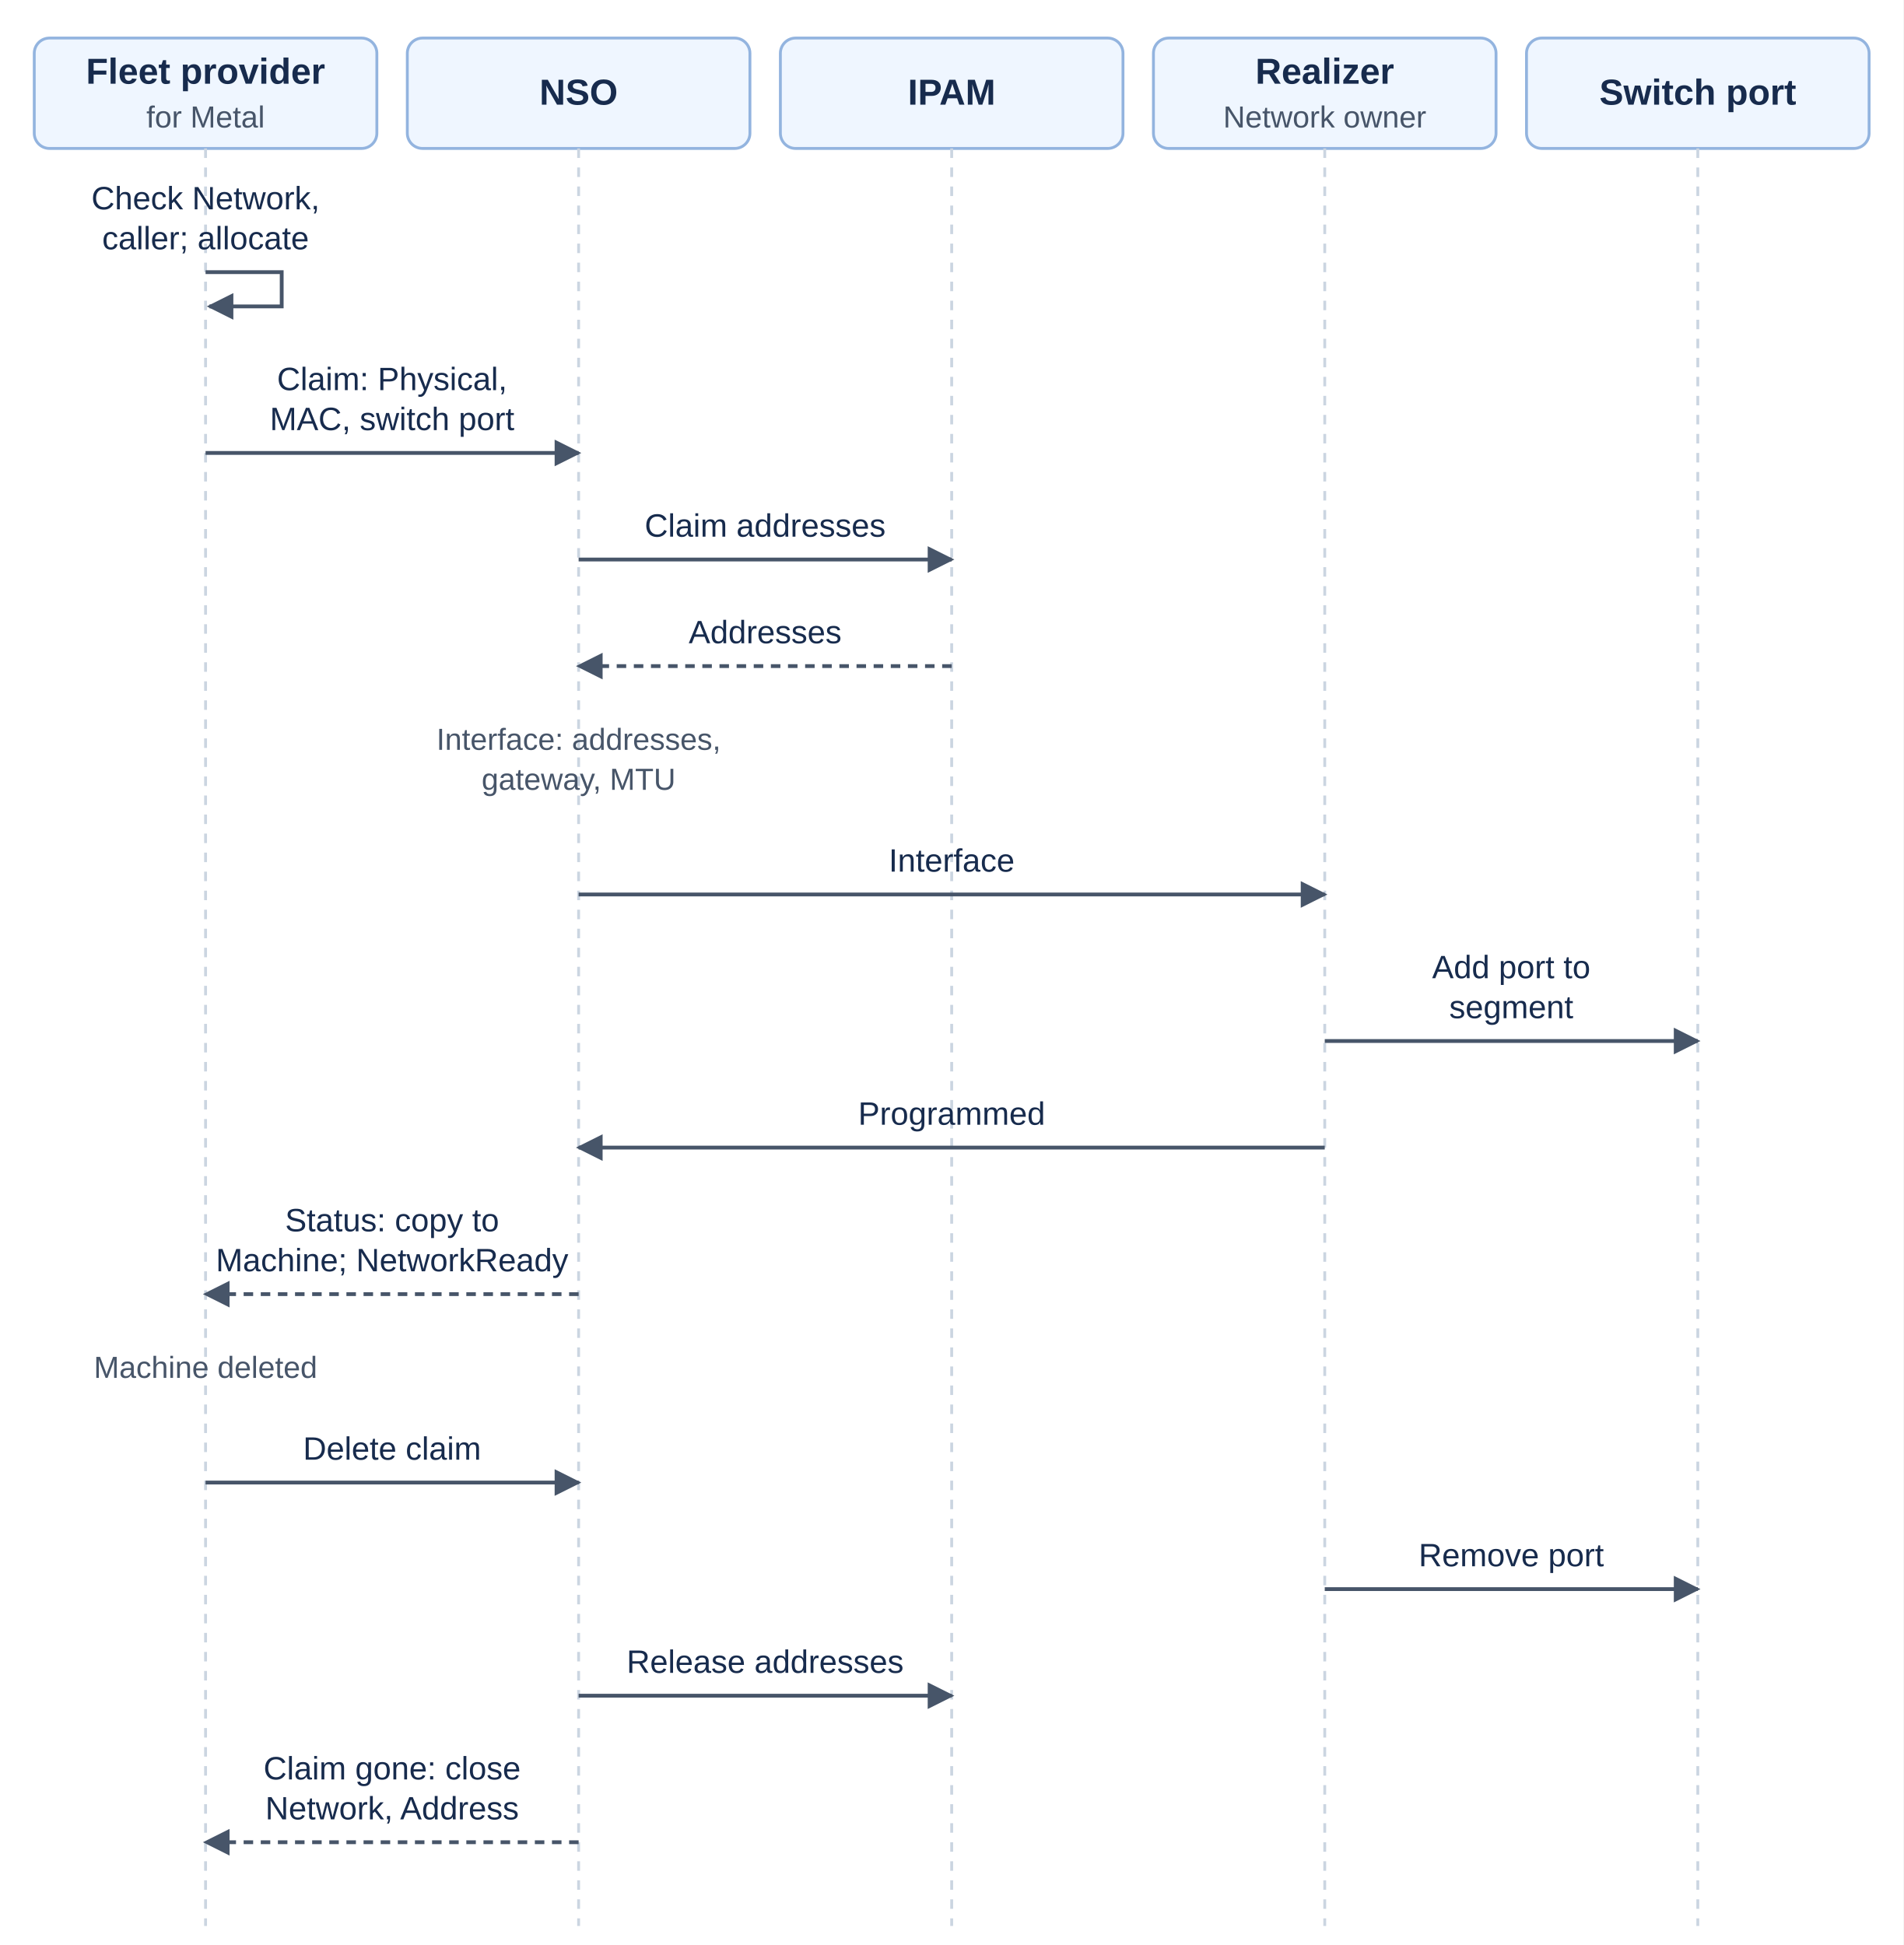
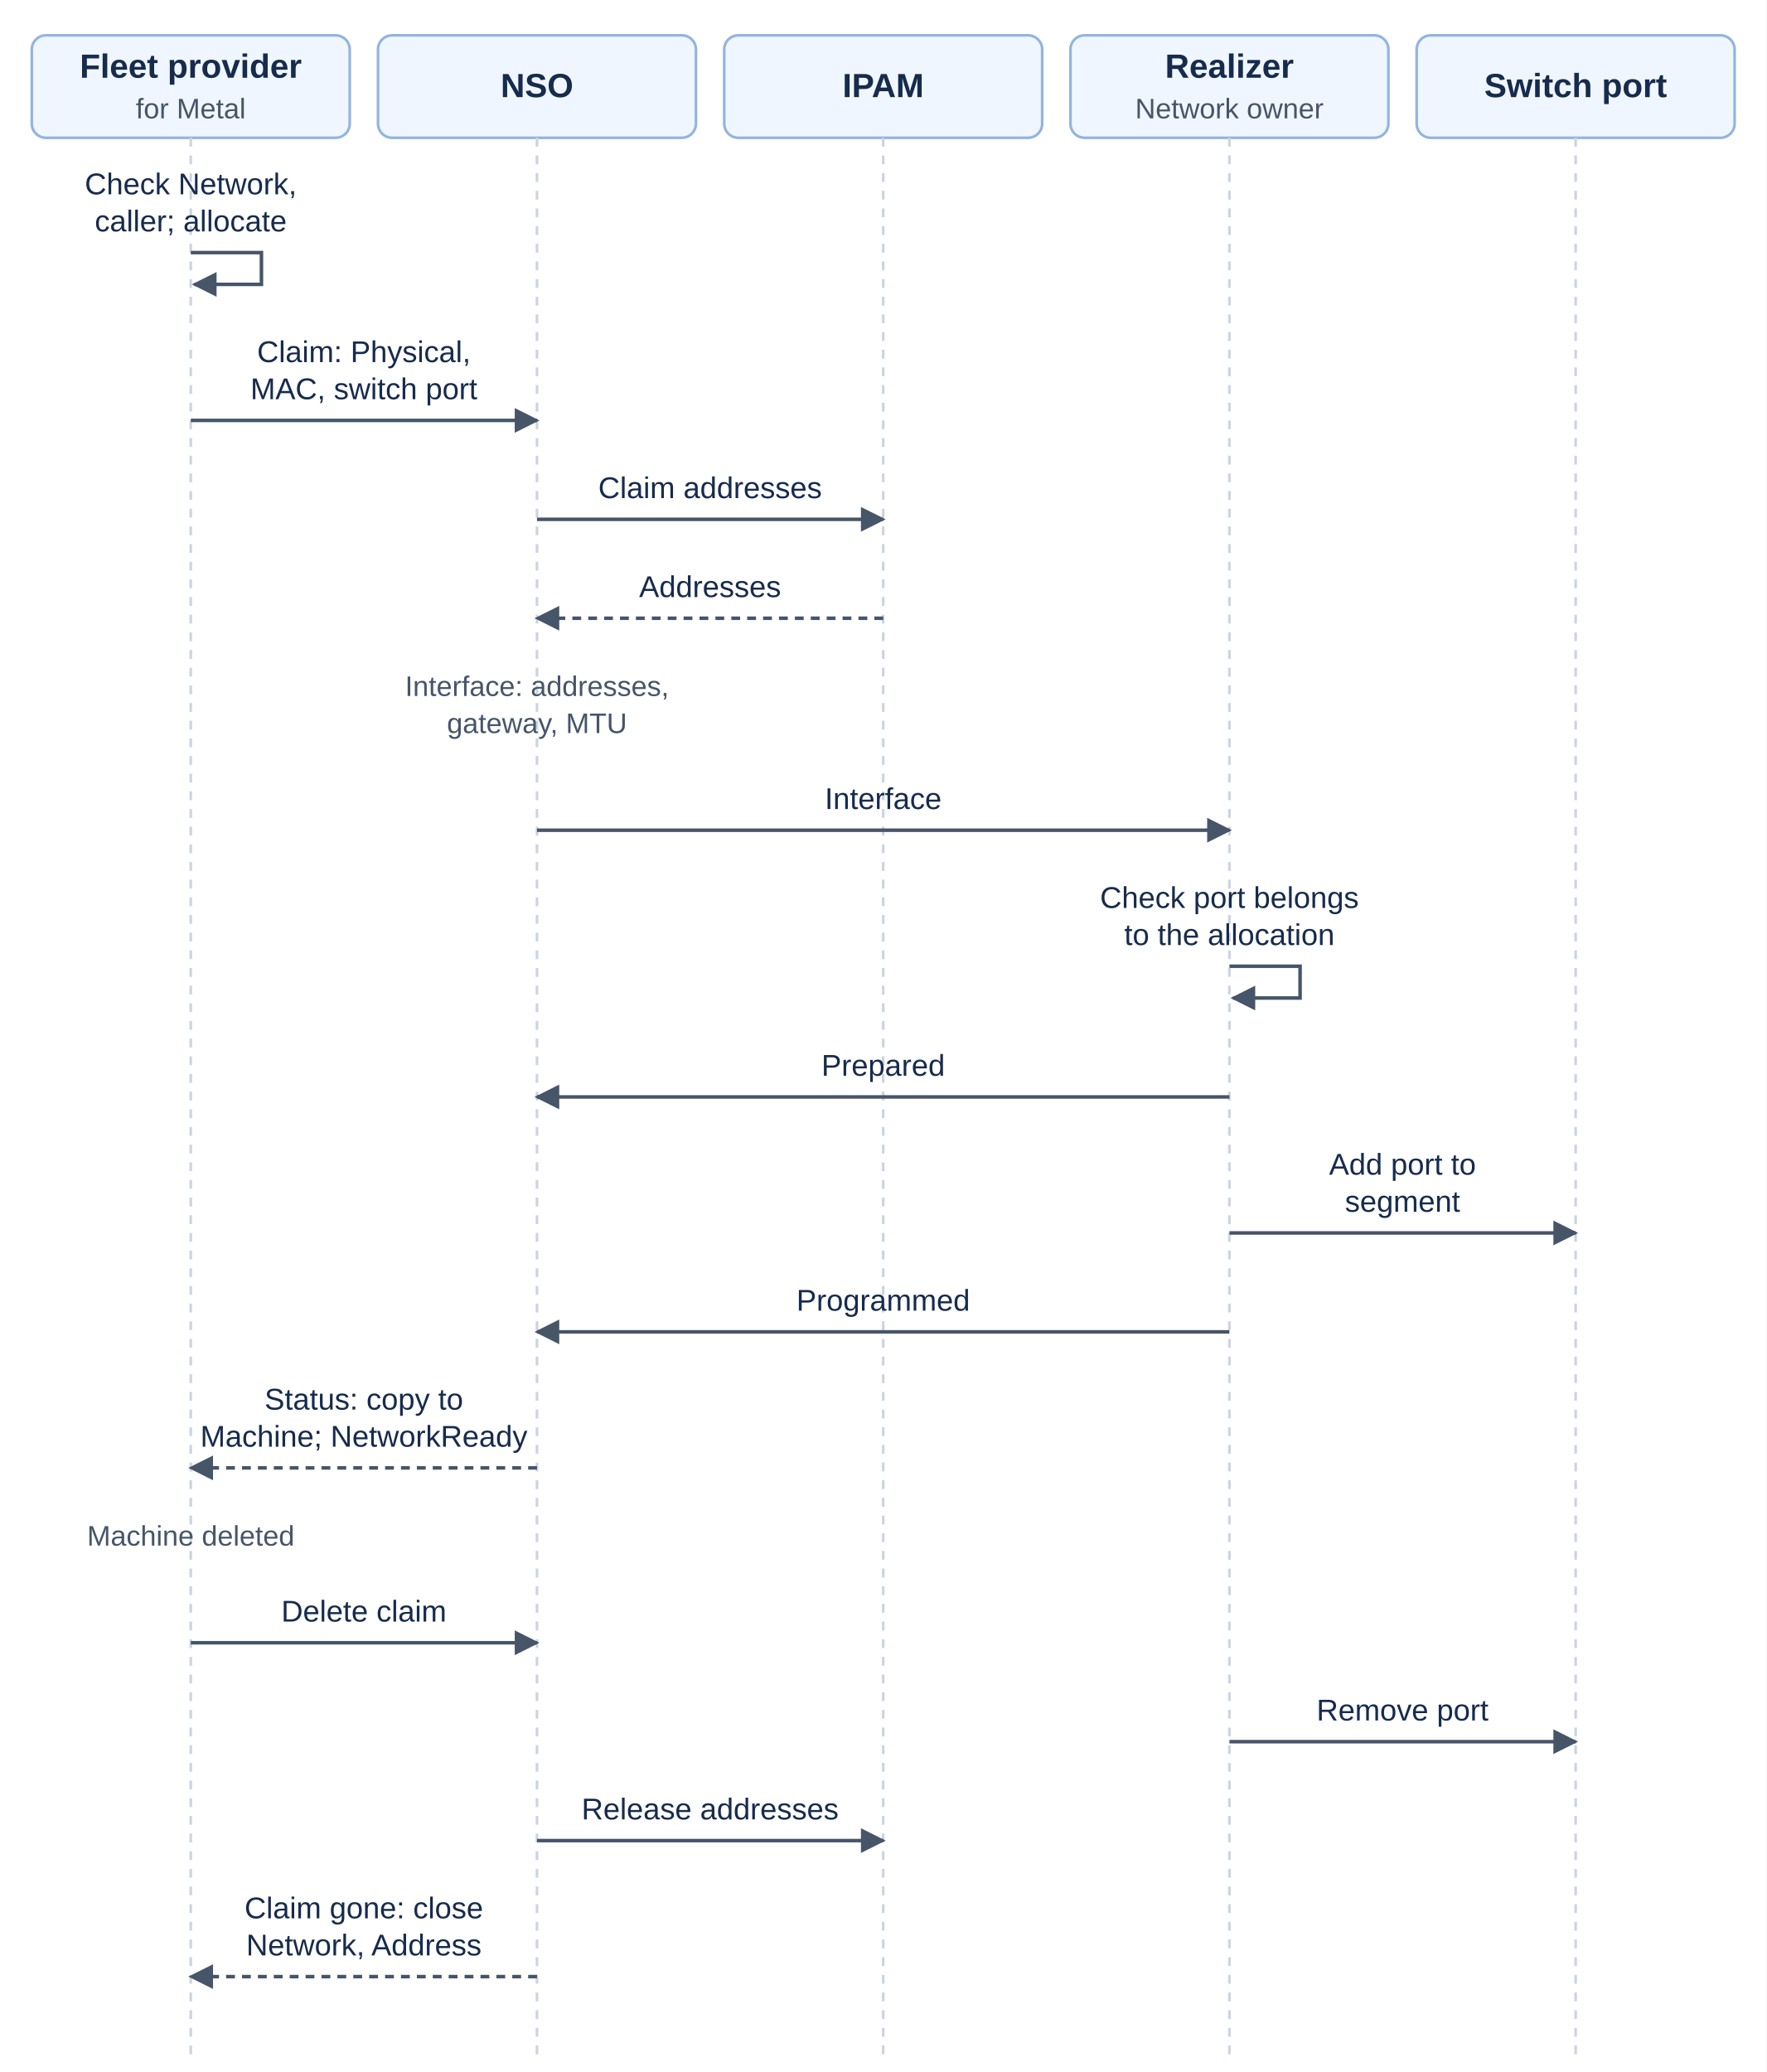
- <svg xmlns="http://www.w3.org/2000/svg" width="1000" height="1022" viewBox="0 0 1000 1022" role="img" aria-labelledby="title description">
+ <svg xmlns="http://www.w3.org/2000/svg" width="1000" height="1173" viewBox="0 0 1000 1173" role="img" aria-labelledby="title description">
  <defs>
    <marker id="arrow" viewBox="0 0 10 10" refX="9" refY="5" markerWidth="7" markerHeight="7" orient="auto-start-reverse">
      <path d="M 0 0 L 10 5 L 0 10 z" fill="#475569" />
    </marker>
  </defs>
  <style>text { font-family: Arial, Helvetica, sans-serif; fill: #172b4d; } .heading { font-size: 19px; font-weight: 700; } .label { font-size: 17px; } .detail { font-size: 16px; fill: #475569; } .line { fill: none; stroke: #475569; stroke-width: 2; marker-end: url(#arrow); }</style>
-   <rect width="1000" height="1022" fill="white" />
+   <rect width="1000" height="1173" fill="white" />
  <rect x="18" y="20" width="180" height="58" rx="8" fill="#eff6ff" stroke="#93b4df" stroke-width="1.5" />
  <text x="108" y="44" class="heading" text-anchor="middle">Fleet provider</text>
  <text x="108" y="67" class="detail" text-anchor="middle">for Metal</text>
-   <path d="M 108 78 L 108 1012" stroke="#cbd5e1" stroke-width="1.5" stroke-dasharray="5 5" />
+   <path d="M 108 78 L 108 1163" stroke="#cbd5e1" stroke-width="1.5" stroke-dasharray="5 5" />
  <rect x="214" y="20" width="180" height="58" rx="8" fill="#eff6ff" stroke="#93b4df" stroke-width="1.5" />
  <text x="304" y="55" class="heading" text-anchor="middle">NSO</text>
-   <path d="M 304 78 L 304 1012" stroke="#cbd5e1" stroke-width="1.5" stroke-dasharray="5 5" />
+   <path d="M 304 78 L 304 1163" stroke="#cbd5e1" stroke-width="1.5" stroke-dasharray="5 5" />
  <rect x="410" y="20" width="180" height="58" rx="8" fill="#eff6ff" stroke="#93b4df" stroke-width="1.5" />
  <text x="500" y="55" class="heading" text-anchor="middle">IPAM</text>
-   <path d="M 500 78 L 500 1012" stroke="#cbd5e1" stroke-width="1.5" stroke-dasharray="5 5" />
+   <path d="M 500 78 L 500 1163" stroke="#cbd5e1" stroke-width="1.5" stroke-dasharray="5 5" />
  <rect x="606" y="20" width="180" height="58" rx="8" fill="#eff6ff" stroke="#93b4df" stroke-width="1.5" />
  <text x="696" y="44" class="heading" text-anchor="middle">Realizer</text>
  <text x="696" y="67" class="detail" text-anchor="middle">Network owner</text>
-   <path d="M 696 78 L 696 1012" stroke="#cbd5e1" stroke-width="1.5" stroke-dasharray="5 5" />
+   <path d="M 696 78 L 696 1163" stroke="#cbd5e1" stroke-width="1.5" stroke-dasharray="5 5" />
  <rect x="802" y="20" width="180" height="58" rx="8" fill="#eff6ff" stroke="#93b4df" stroke-width="1.5" />
  <text x="892" y="55" class="heading" text-anchor="middle">Switch port</text>
-   <path d="M 892 78 L 892 1012" stroke="#cbd5e1" stroke-width="1.5" stroke-dasharray="5 5" />
+   <path d="M 892 78 L 892 1163" stroke="#cbd5e1" stroke-width="1.5" stroke-dasharray="5 5" />
  <text x="108" y="110" class="label" text-anchor="middle">Check Network,</text>
  <text x="108" y="131" class="label" text-anchor="middle">caller; allocate</text>
  <path d="M 108 143 l 40 0 l 0 18 l -38 0" class="line" />
  <text x="206" y="205" class="label" text-anchor="middle">Claim: Physical,</text>
  <text x="206" y="226" class="label" text-anchor="middle">MAC, switch port</text>
  <path d="M 108 238 L 304 238" class="line" />
  <text x="402" y="282" class="label" text-anchor="middle">Claim addresses</text>
  <path d="M 304 294 L 500 294" class="line" />
  <text x="402" y="338" class="label" text-anchor="middle">Addresses</text>
  <path d="M 500 350 L 304 350" class="line" stroke-dasharray="5 4" />
  <text x="304" y="394" class="detail" text-anchor="middle">Interface: addresses,</text>
  <text x="304" y="415" class="detail" text-anchor="middle">gateway, MTU</text>
  <text x="500" y="458" class="label" text-anchor="middle">Interface</text>
  <path d="M 304 470 L 696 470" class="line" />
-   <text x="794" y="514" class="label" text-anchor="middle">Add port to</text>
-   <text x="794" y="535" class="label" text-anchor="middle">segment</text>
-   <path d="M 696 547 L 892 547" class="line" />
-   <text x="500" y="591" class="label" text-anchor="middle">Programmed</text>
-   <path d="M 696 603 L 304 603" class="line" />
-   <text x="206" y="647" class="label" text-anchor="middle">Status: copy to</text>
-   <text x="206" y="668" class="label" text-anchor="middle">Machine; NetworkReady</text>
-   <path d="M 304 680 L 108 680" class="line" stroke-dasharray="5 4" />
-   <text x="108" y="724" class="detail" text-anchor="middle">Machine deleted</text>
-   <text x="206" y="767" class="label" text-anchor="middle">Delete claim</text>
-   <path d="M 108 779 L 304 779" class="line" />
-   <text x="794" y="823" class="label" text-anchor="middle">Remove port</text>
-   <path d="M 696 835 L 892 835" class="line" />
-   <text x="402" y="879" class="label" text-anchor="middle">Release addresses</text>
-   <path d="M 304 891 L 500 891" class="line" />
-   <text x="206" y="935" class="label" text-anchor="middle">Claim gone: close</text>
-   <text x="206" y="956" class="label" text-anchor="middle">Network, Address</text>
-   <path d="M 304 968 L 108 968" class="line" stroke-dasharray="5 4" />
+   <text x="696" y="514" class="label" text-anchor="middle">Check port belongs</text>
+   <text x="696" y="535" class="label" text-anchor="middle">to the allocation</text>
+   <path d="M 696 547 l 40 0 l 0 18 l -38 0" class="line" />
+   <text x="500" y="609" class="label" text-anchor="middle">Prepared</text>
+   <path d="M 696 621 L 304 621" class="line" />
+   <text x="794" y="665" class="label" text-anchor="middle">Add port to</text>
+   <text x="794" y="686" class="label" text-anchor="middle">segment</text>
+   <path d="M 696 698 L 892 698" class="line" />
+   <text x="500" y="742" class="label" text-anchor="middle">Programmed</text>
+   <path d="M 696 754 L 304 754" class="line" />
+   <text x="206" y="798" class="label" text-anchor="middle">Status: copy to</text>
+   <text x="206" y="819" class="label" text-anchor="middle">Machine; NetworkReady</text>
+   <path d="M 304 831 L 108 831" class="line" stroke-dasharray="5 4" />
+   <text x="108" y="875" class="detail" text-anchor="middle">Machine deleted</text>
+   <text x="206" y="918" class="label" text-anchor="middle">Delete claim</text>
+   <path d="M 108 930 L 304 930" class="line" />
+   <text x="794" y="974" class="label" text-anchor="middle">Remove port</text>
+   <path d="M 696 986 L 892 986" class="line" />
+   <text x="402" y="1030" class="label" text-anchor="middle">Release addresses</text>
+   <path d="M 304 1042 L 500 1042" class="line" />
+   <text x="206" y="1086" class="label" text-anchor="middle">Claim gone: close</text>
+   <text x="206" y="1107" class="label" text-anchor="middle">Network, Address</text>
+   <path d="M 304 1119 L 108 1119" class="line" stroke-dasharray="5 4" />
</svg>
